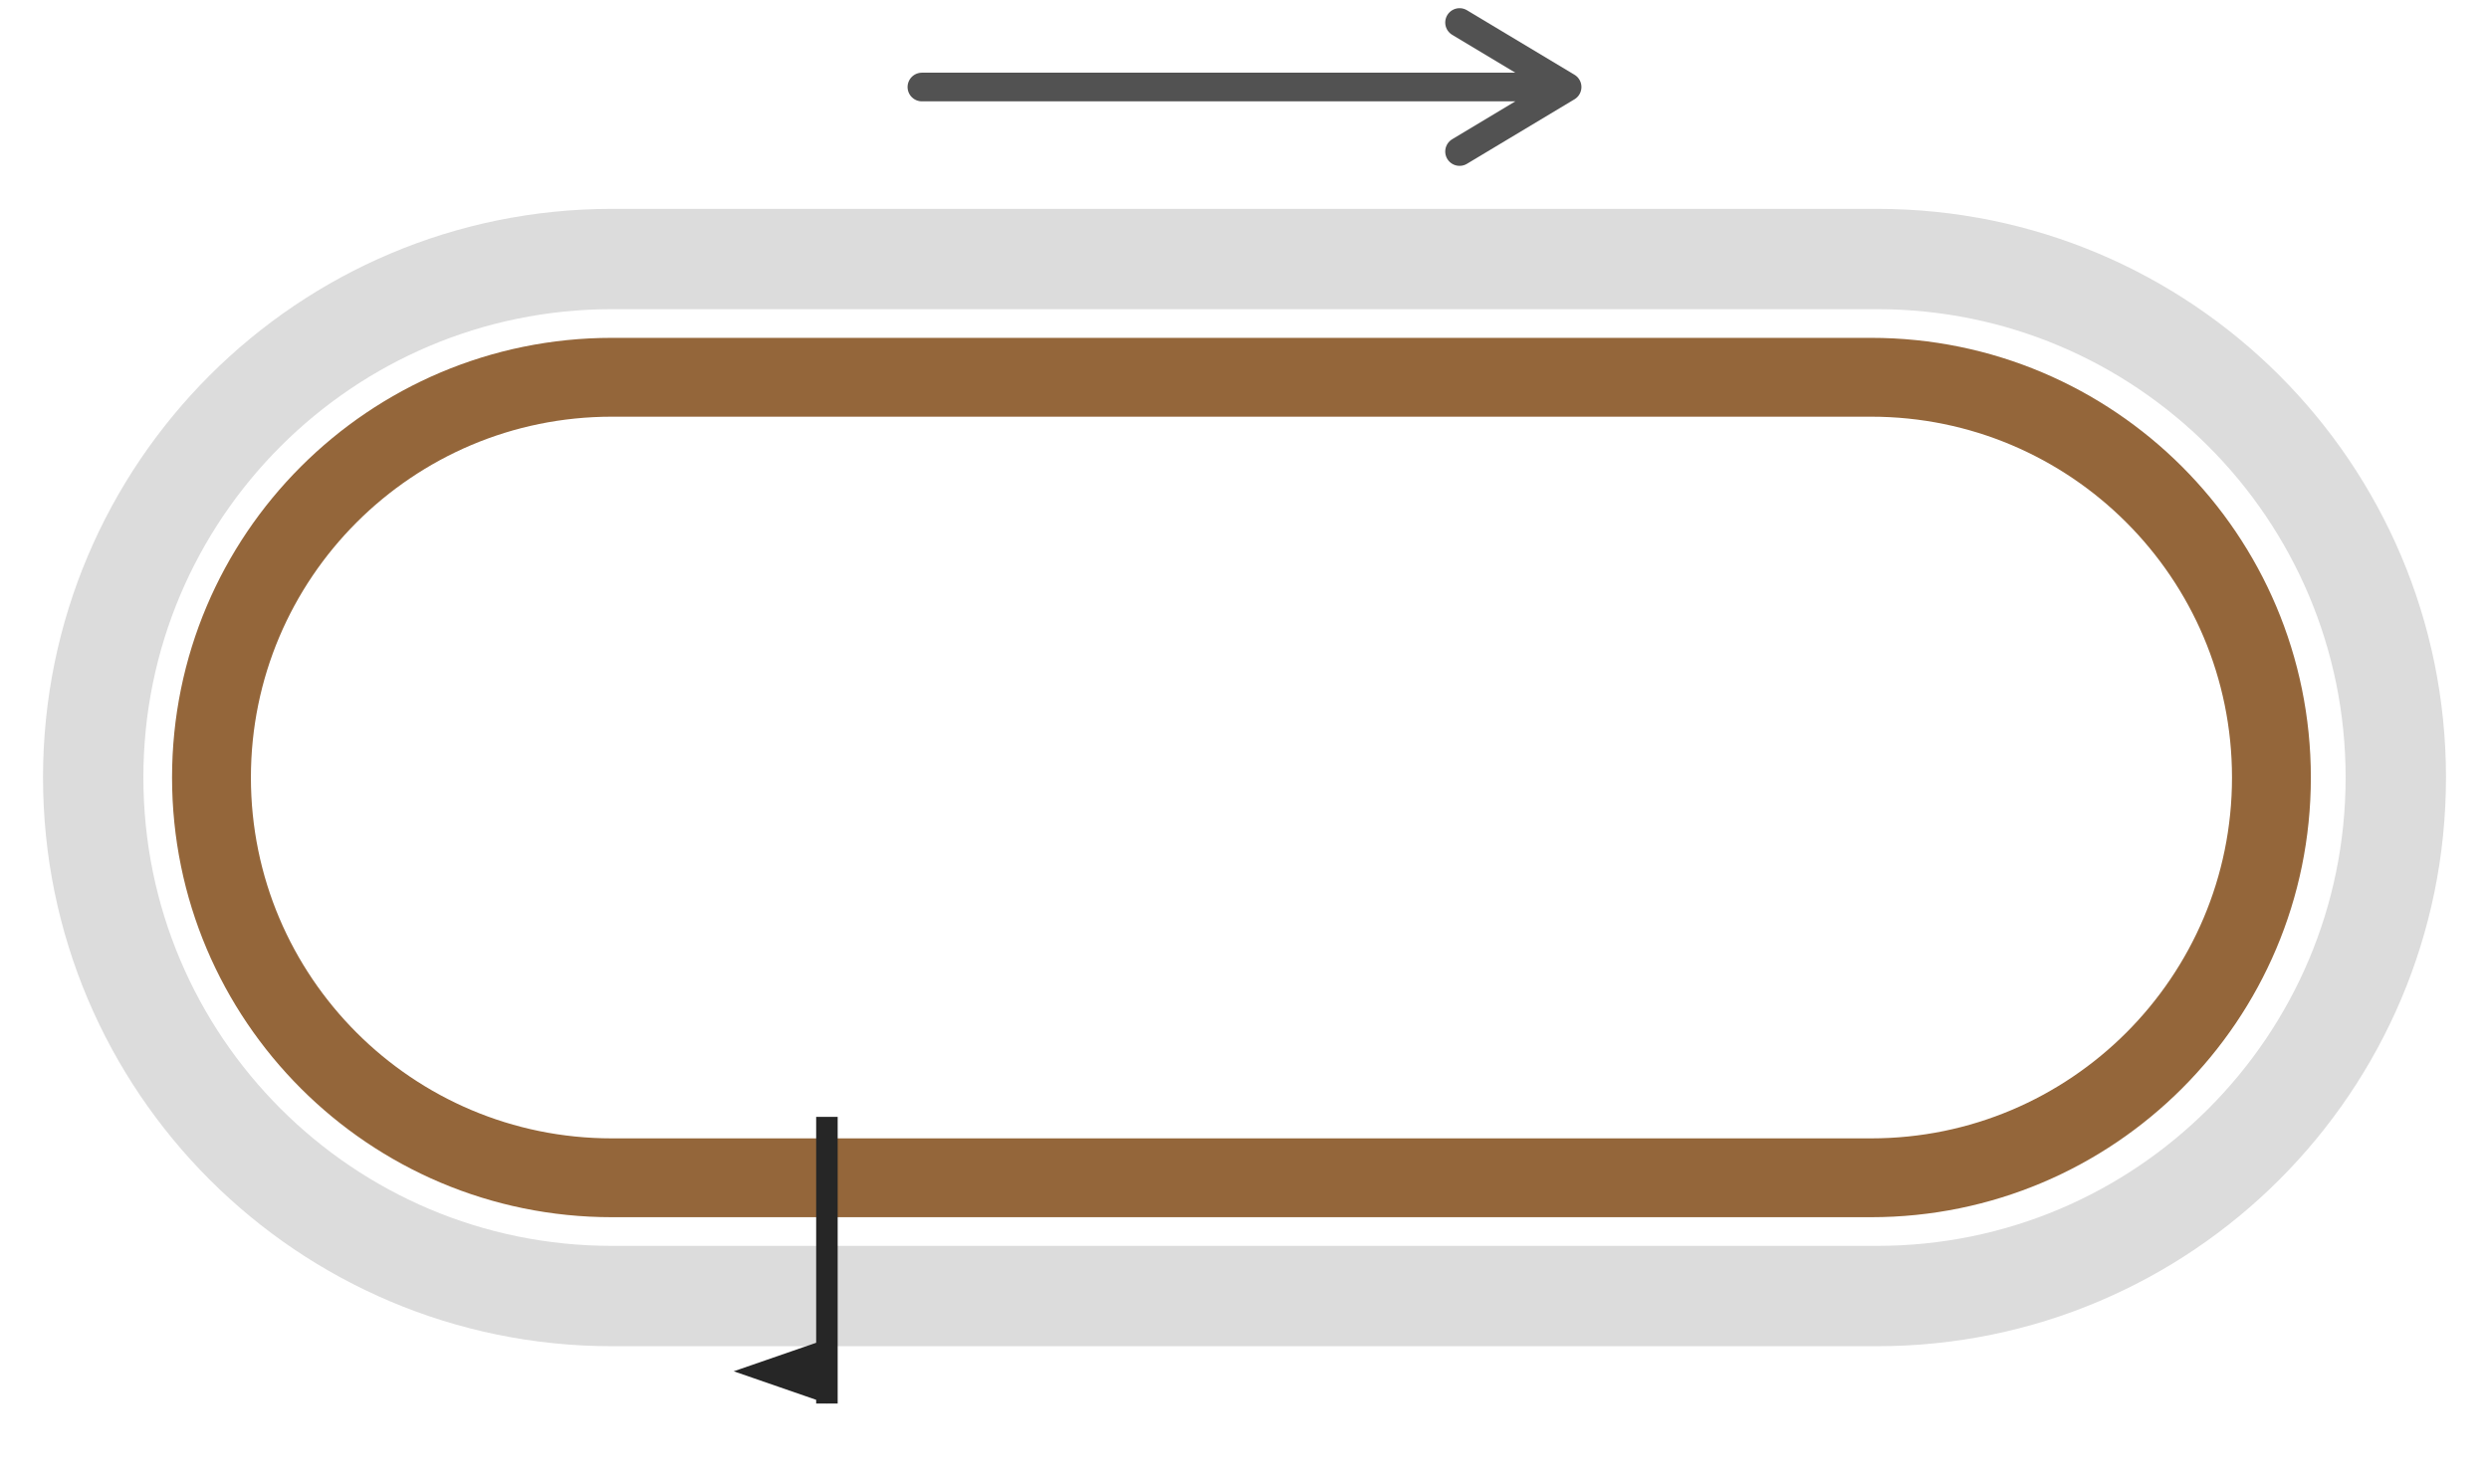
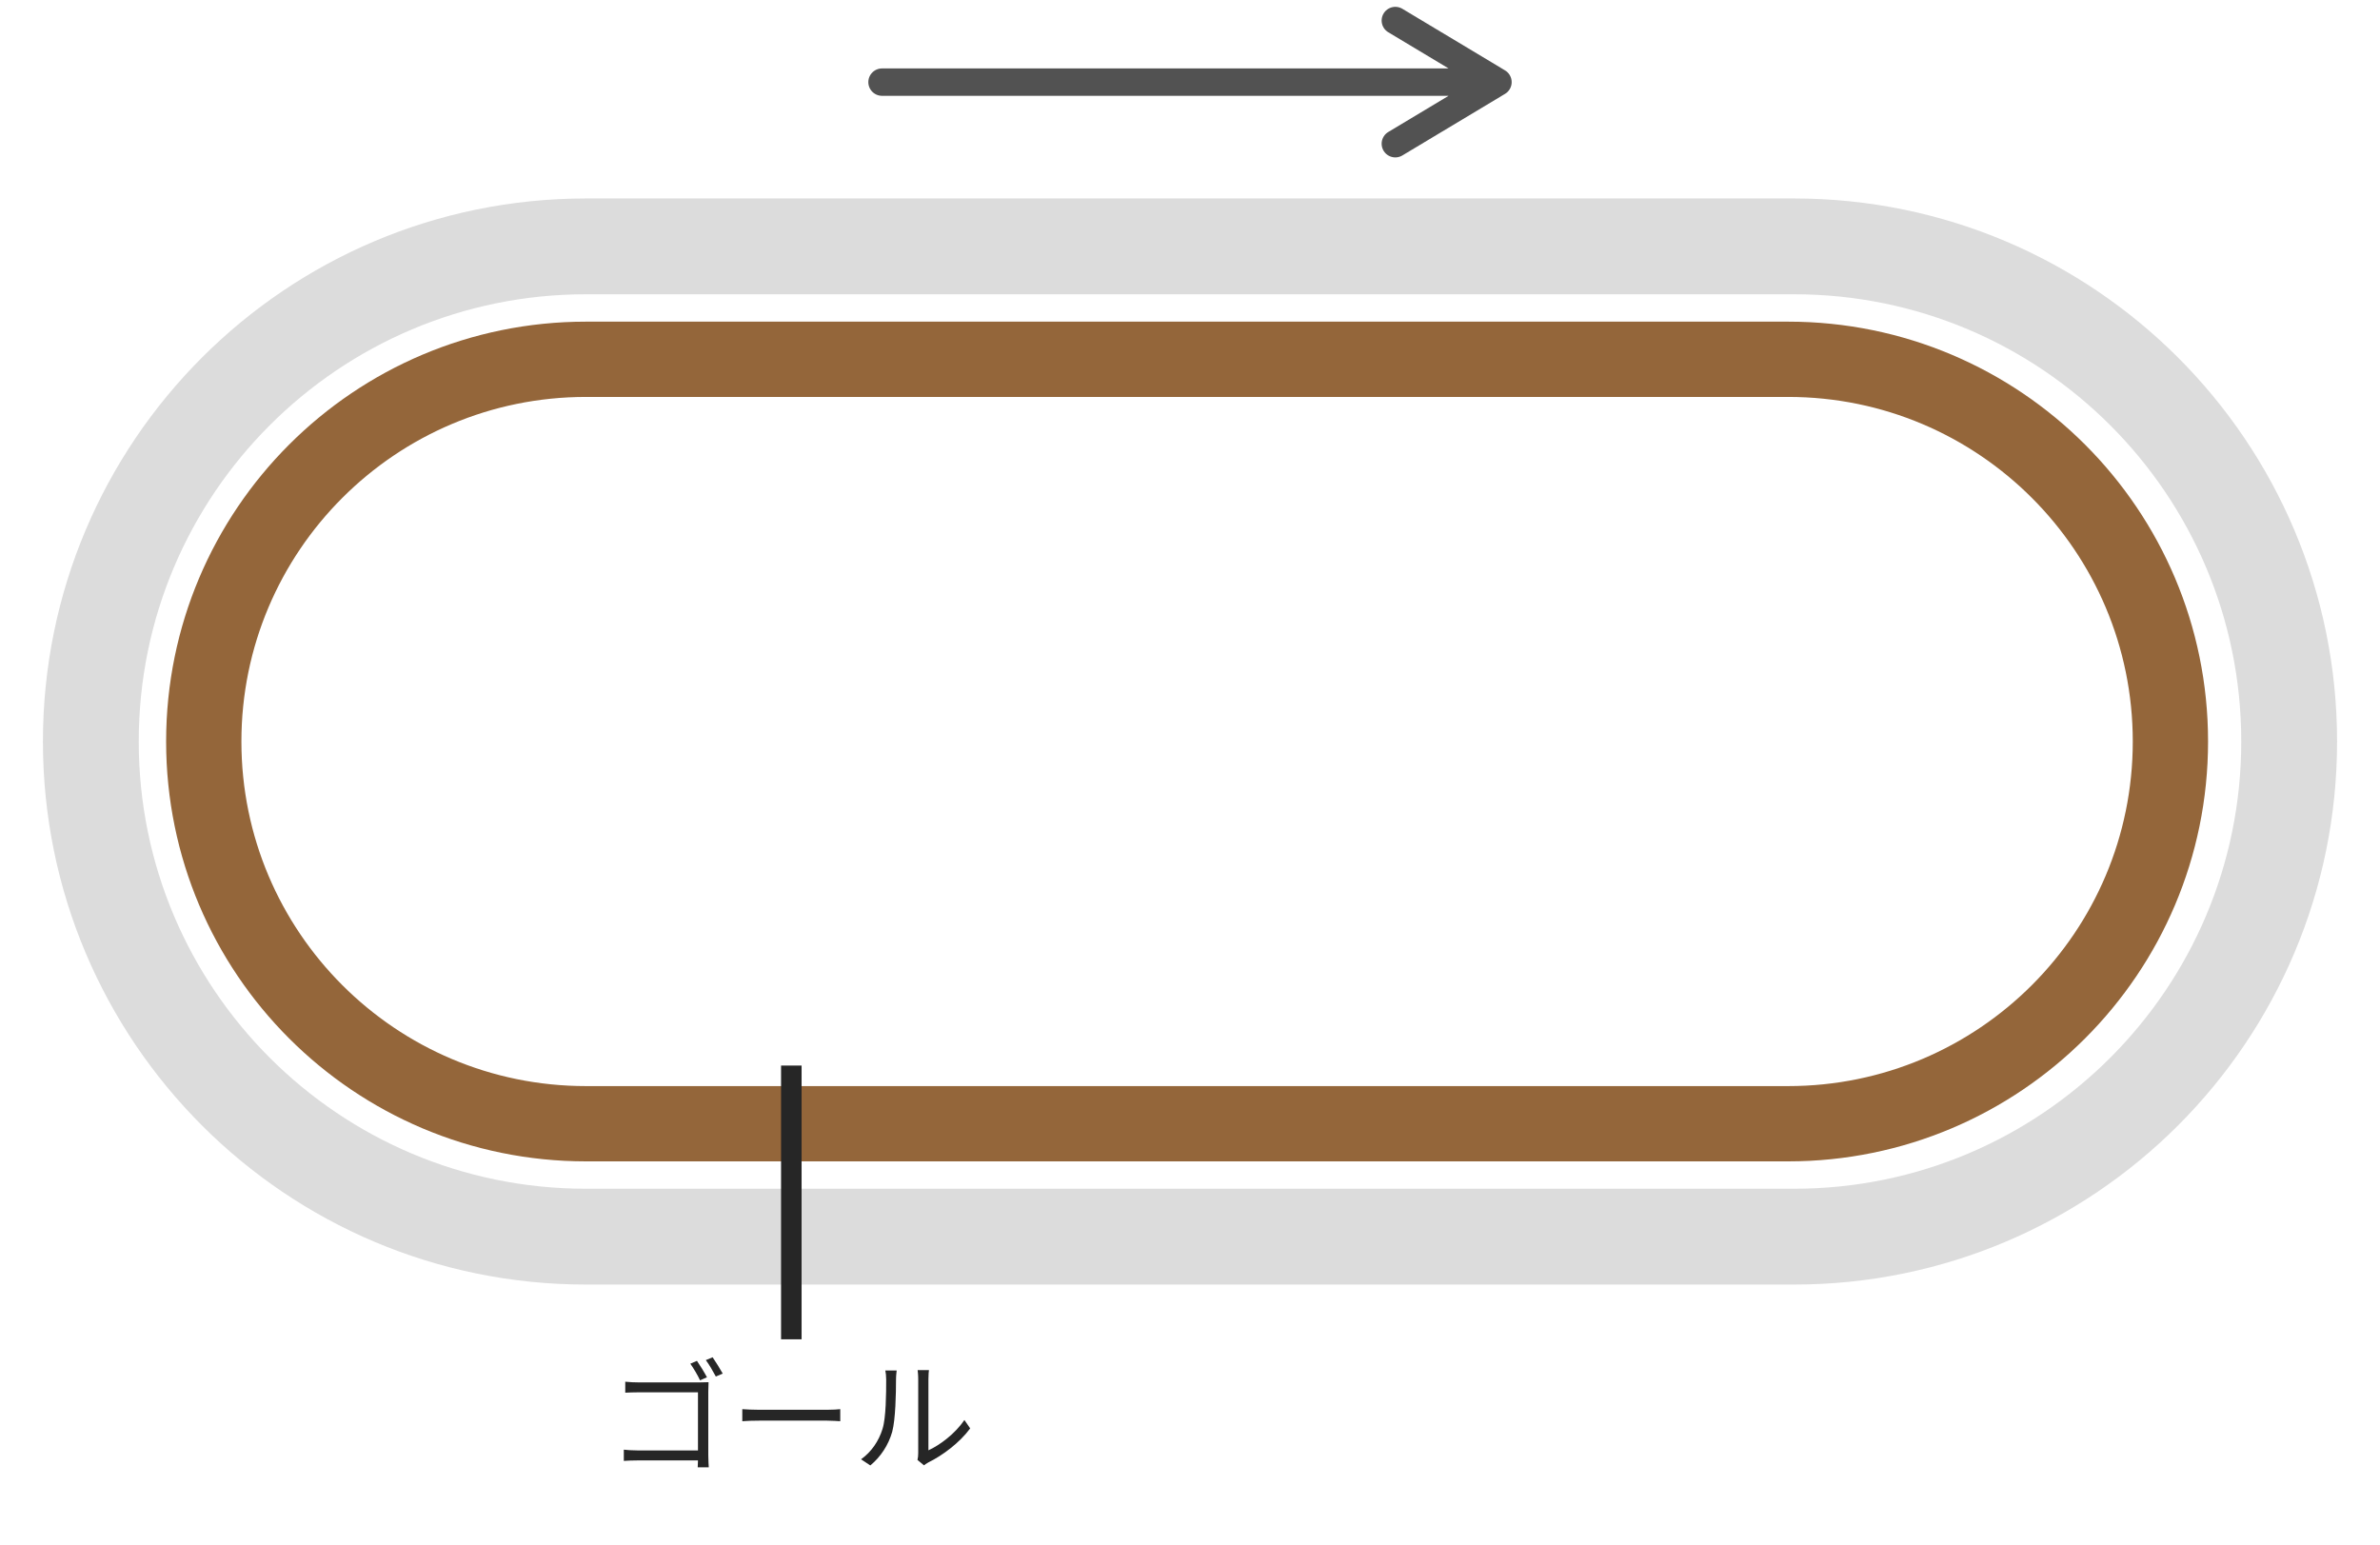
- <svg xmlns="http://www.w3.org/2000/svg" width="208" height="124" viewBox="-230.7 -216.7 694.4 413.4">
+ <svg xmlns="http://www.w3.org/2000/svg" width="208" height="135" viewBox="-230.7 -216.7 694.4 451.4">
  <g transform="scale(-1 1)">
    <path d="M-293 144.7L60 144.7A144.7 144.7 0 0 0 60 -144.7L-293 -144.7A144.7 144.7 0 0 0 -293 144.7Z" fill="none" stroke="#dcdcdc" stroke-width="28" />
    <path d="M-291.3 111.7L60 111.7A111.7 111.7 0 0 0 60 -111.7L-291.3 -111.7A111.7 111.7 0 0 0 -291.3 111.7Z" fill="none" stroke="#94663a" stroke-width="22" />
    <path d="M-26.5 -192.7H-206.5M-176.5 -210.7L-206.5 -192.7L-176.5 -174.7" fill="none" stroke="#525252" stroke-width="8" stroke-linecap="round" stroke-linejoin="round" />
    <path d="M0 94.7V174.7" stroke="#262626" stroke-width="6" />
-     <path d="M0 174.7l26 -9l-26 -9Z" fill="#262626" />
  </g>
+   <text x="0" y="210.7" font-size="36" text-anchor="middle" fill="#262626" font-family="sans-serif">ゴール</text>
</svg>
